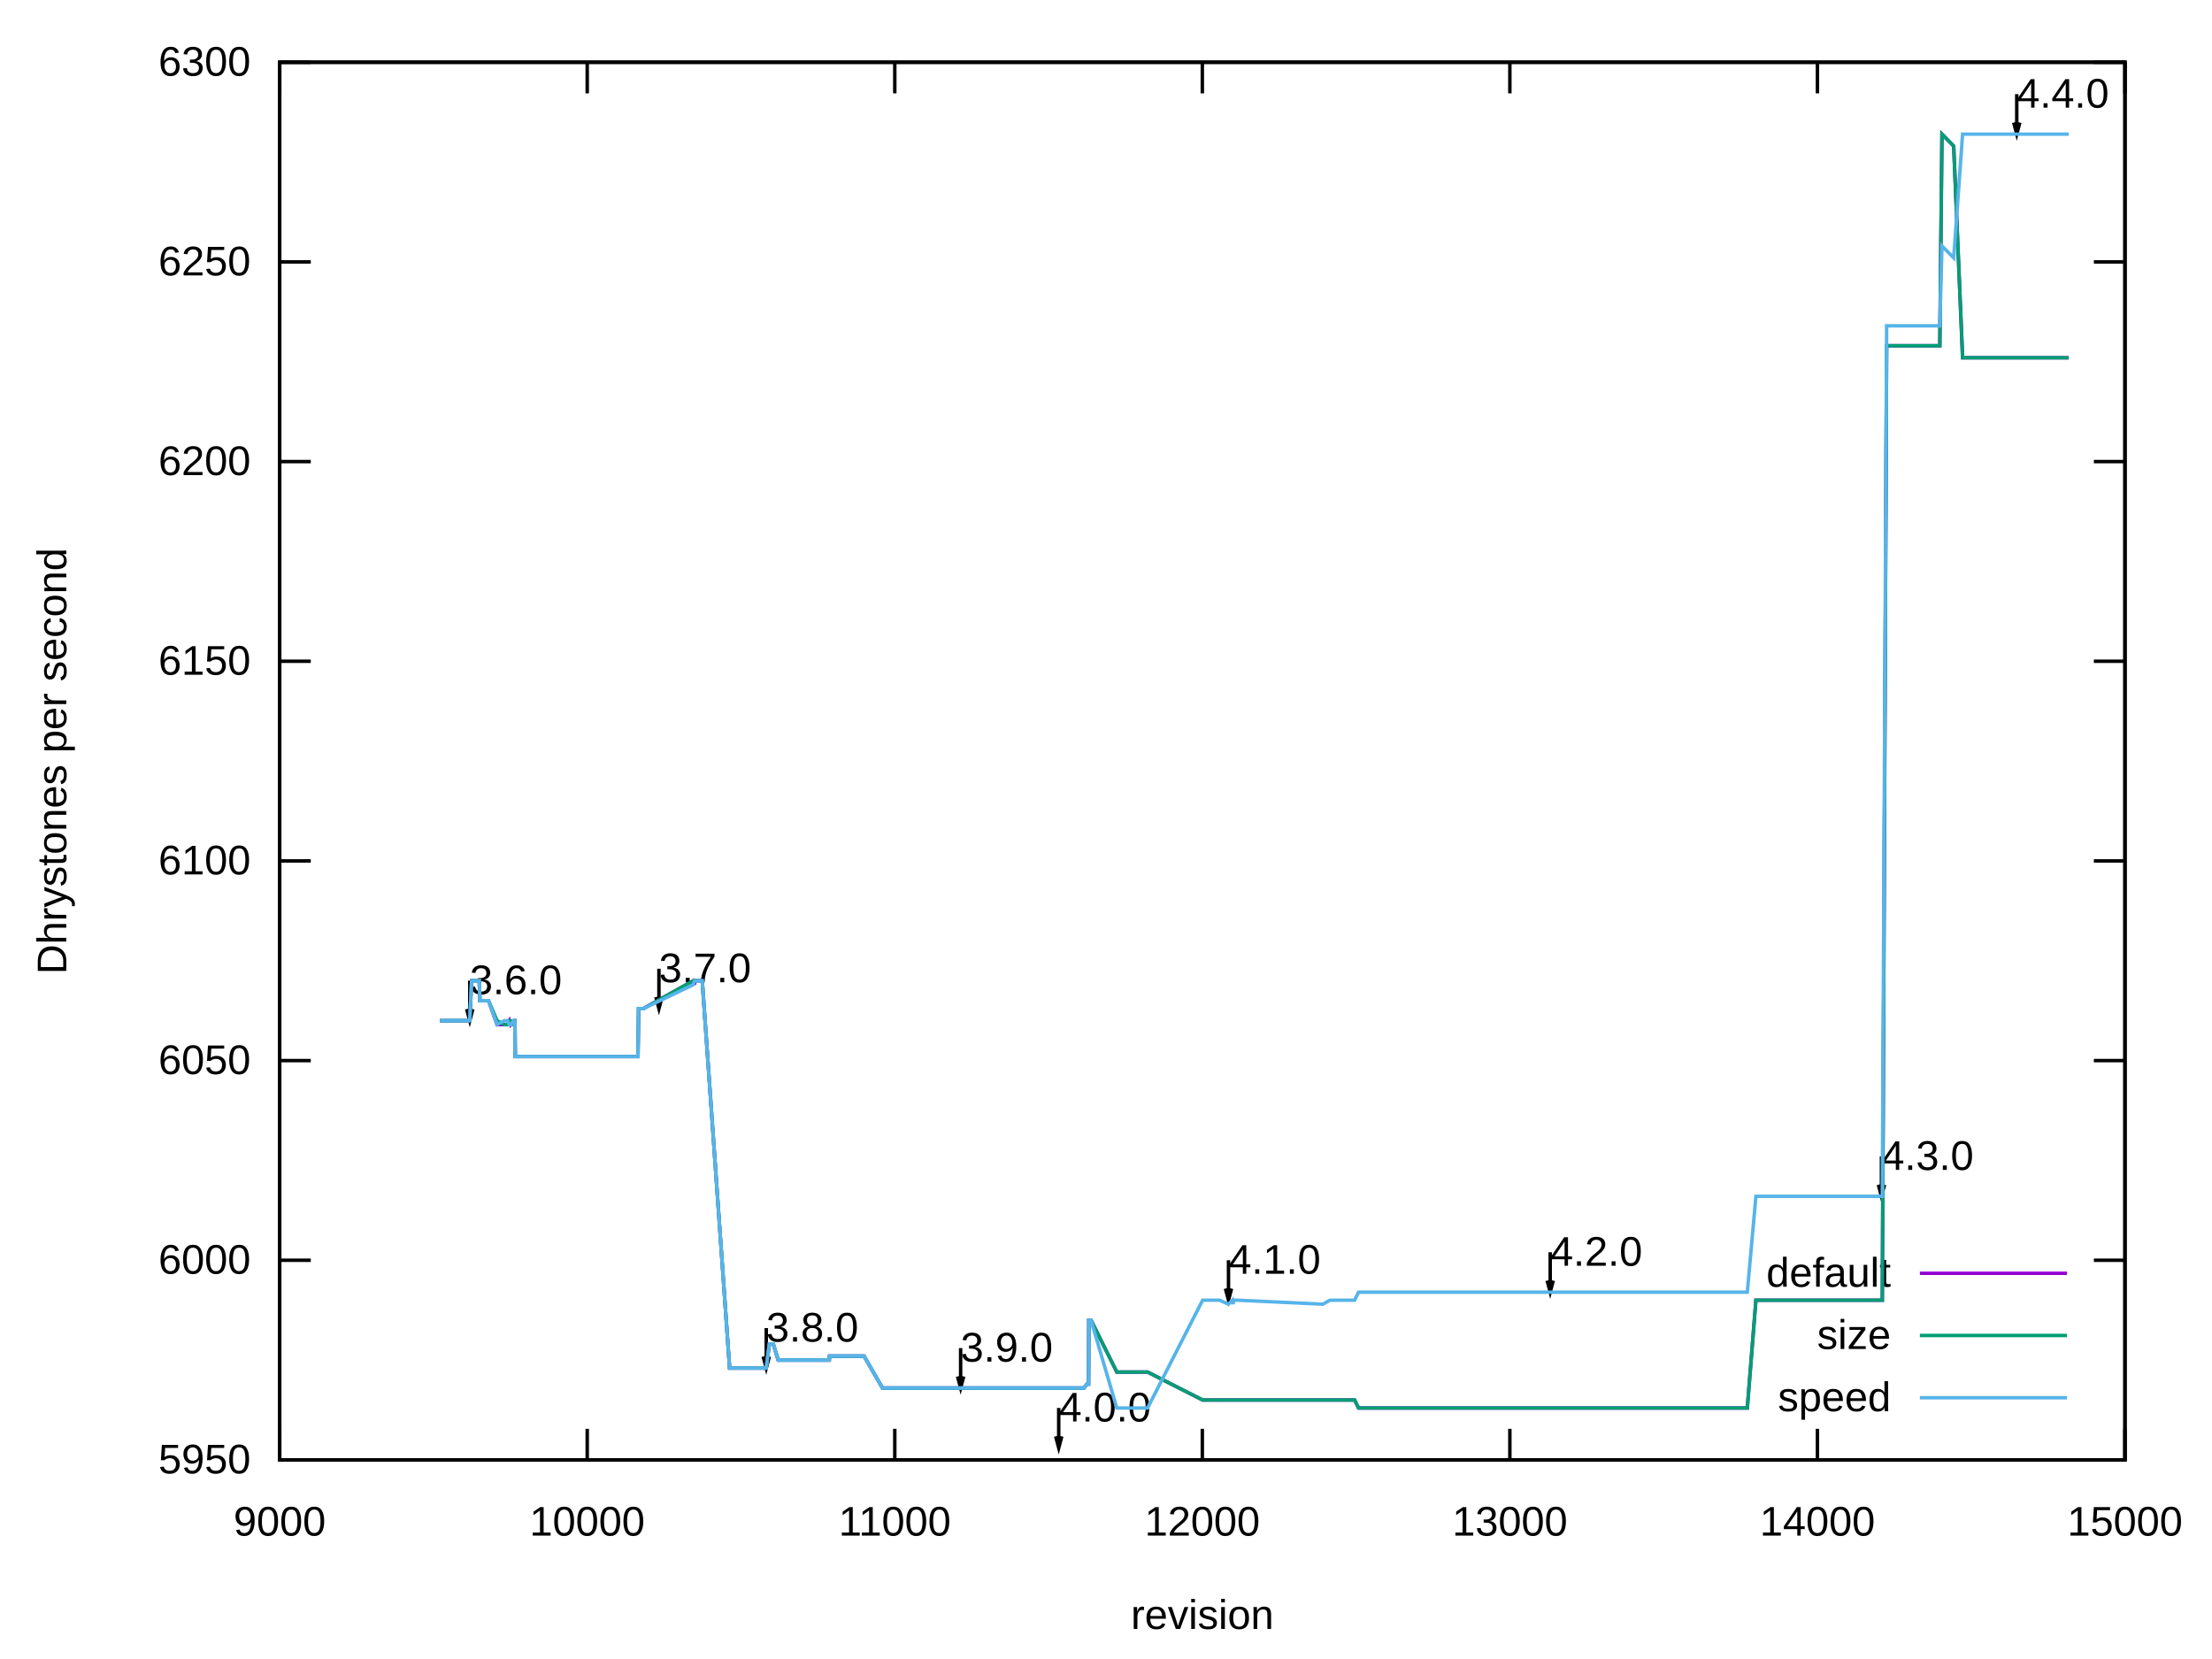
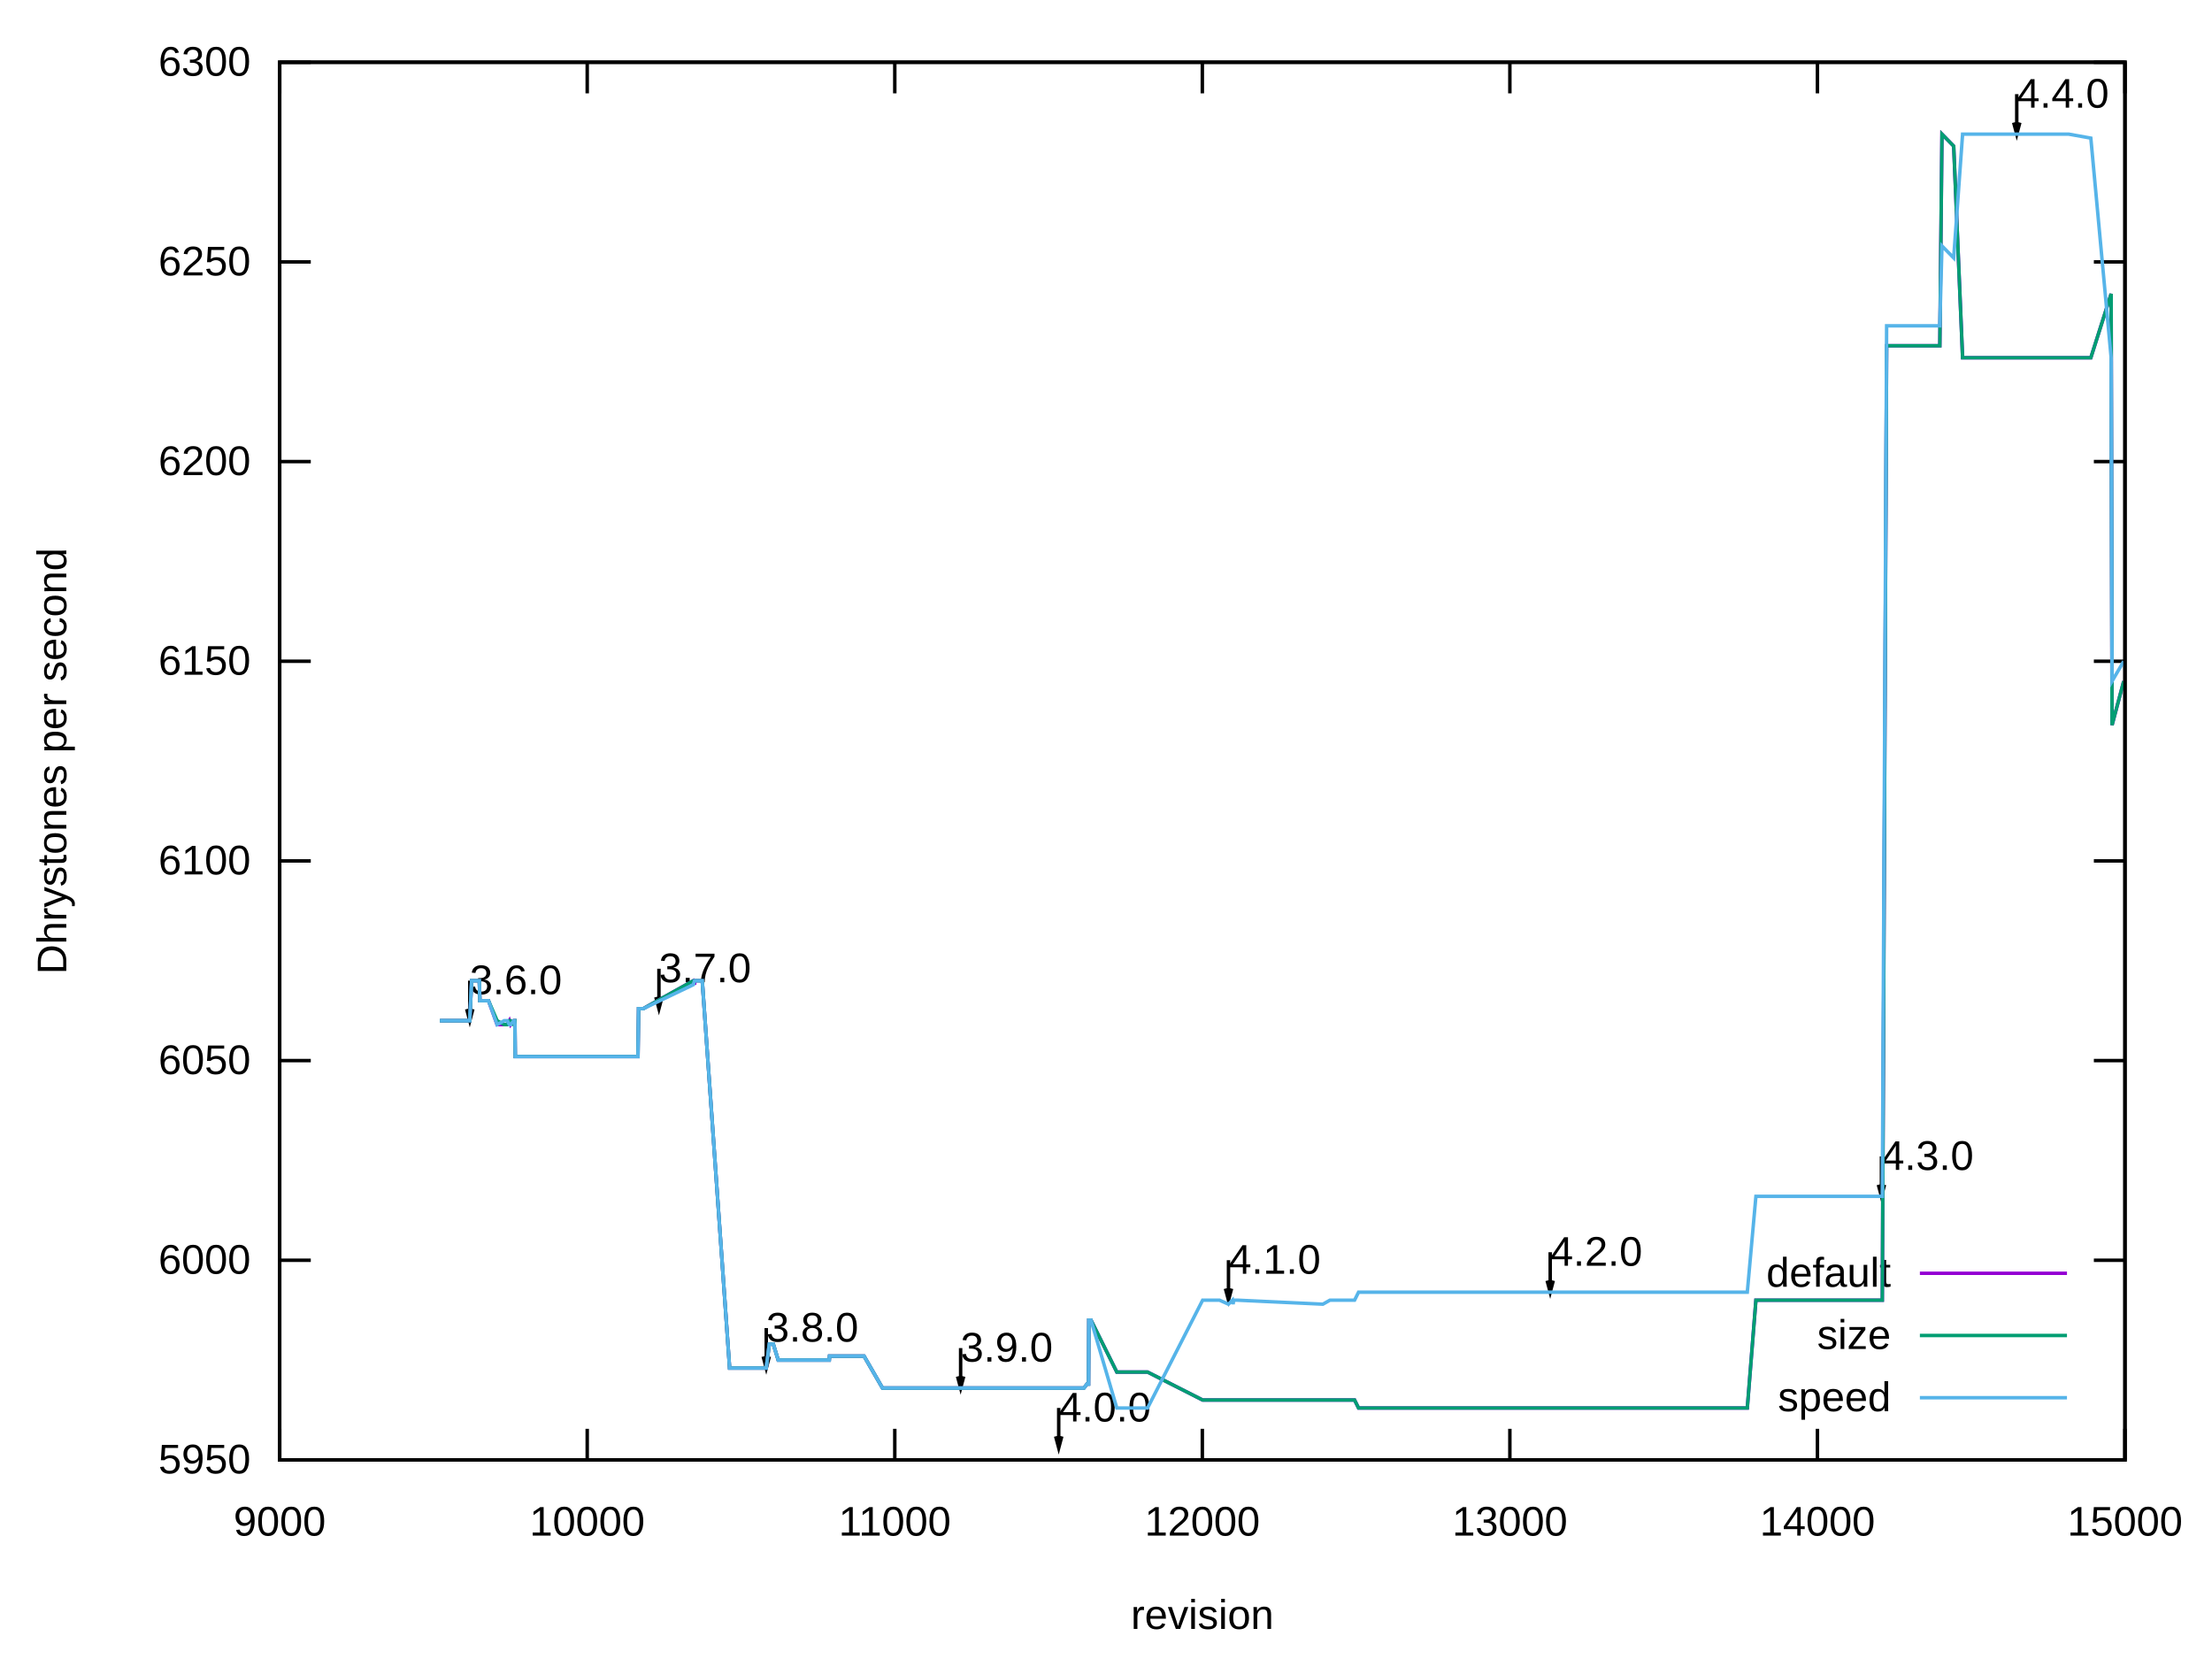
<svg xmlns="http://www.w3.org/2000/svg" xmlns:xlink="http://www.w3.org/1999/xlink" width="640" height="480" viewBox="0 0 640 480">
  <g id="gnuplot_canvas">
    <rect x="0" y="0" width="640" height="480" fill="none" />
    <defs>
      <circle id="gpDot" r="0.5" stroke-width="0.5" stroke="currentColor" />
      <path id="gpPt0" stroke-width="0.222" stroke="currentColor" d="M-1,0 h2 M0,-1 v2" />
      <path id="gpPt1" stroke-width="0.222" stroke="currentColor" d="M-1,-1 L1,1 M1,-1 L-1,1" />
      <path id="gpPt2" stroke-width="0.222" stroke="currentColor" d="M-1,0 L1,0 M0,-1 L0,1 M-1,-1 L1,1 M-1,1 L1,-1" />
      <rect id="gpPt3" stroke-width="0.222" stroke="currentColor" x="-1" y="-1" width="2" height="2" />
      <rect id="gpPt4" stroke-width="0.222" stroke="currentColor" fill="currentColor" x="-1" y="-1" width="2" height="2" />
      <circle id="gpPt5" stroke-width="0.222" stroke="currentColor" cx="0" cy="0" r="1" />
      <use xlink:href="#gpPt5" id="gpPt6" fill="currentColor" stroke="none" />
      <path id="gpPt7" stroke-width="0.222" stroke="currentColor" d="M0,-1.33 L-1.33,0.67 L1.33,0.67 z" />
      <use xlink:href="#gpPt7" id="gpPt8" fill="currentColor" stroke="none" />
      <use xlink:href="#gpPt7" id="gpPt9" stroke="currentColor" transform="rotate(180)" />
      <use xlink:href="#gpPt9" id="gpPt10" fill="currentColor" stroke="none" />
      <use xlink:href="#gpPt3" id="gpPt11" stroke="currentColor" transform="rotate(45)" />
      <use xlink:href="#gpPt11" id="gpPt12" fill="currentColor" stroke="none" />
      <path id="gpPt13" stroke-width="0.222" stroke="currentColor" d="M0,1.330 L1.265,0.411 L0.782,-1.067 L-0.782,-1.076 L-1.265,0.411 z" />
      <use xlink:href="#gpPt13" id="gpPt14" fill="currentColor" stroke="none" />
      <filter id="textbox" filterUnits="objectBoundingBox" x="0" y="0" height="1" width="1">
        <feFlood flood-color="white" flood-opacity="1" result="bgnd" />
        <feComposite in="SourceGraphic" in2="bgnd" operator="atop" />
      </filter>
      <filter id="greybox" filterUnits="objectBoundingBox" x="0" y="0" height="1" width="1">
        <feFlood flood-color="lightgrey" flood-opacity="1" result="grey" />
        <feComposite in="SourceGraphic" in2="grey" operator="atop" />
      </filter>
    </defs>
    <g fill="none" color="white" stroke="currentColor" stroke-width="1.00" stroke-linecap="butt" stroke-linejoin="miter">
</g>
    <g fill="none" color="black" stroke="currentColor" stroke-width="1.00" stroke-linecap="butt" stroke-linejoin="miter">
      <path stroke="black" d="M80.92,422.40 L89.92,422.40 M614.82,422.40 L605.82,422.40  " />
      <g transform="translate(72.53,426.30)" stroke="none" fill="black" font-family="Arial" font-size="12.00" text-anchor="end">
        <text>
          <tspan font-family="Arial"> 5950</tspan>
        </text>
      </g>
    </g>
    <g fill="none" color="black" stroke="currentColor" stroke-width="1.00" stroke-linecap="butt" stroke-linejoin="miter">
      <path stroke="black" d="M80.92,364.63 L89.92,364.63 M614.82,364.63 L605.82,364.63  " />
      <g transform="translate(72.53,368.53)" stroke="none" fill="black" font-family="Arial" font-size="12.00" text-anchor="end">
        <text>
          <tspan font-family="Arial"> 6000</tspan>
        </text>
      </g>
    </g>
    <g fill="none" color="black" stroke="currentColor" stroke-width="1.00" stroke-linecap="butt" stroke-linejoin="miter">
      <path stroke="black" d="M80.92,306.86 L89.92,306.86 M614.82,306.86 L605.82,306.86  " />
      <g transform="translate(72.53,310.76)" stroke="none" fill="black" font-family="Arial" font-size="12.00" text-anchor="end">
        <text>
          <tspan font-family="Arial"> 6050</tspan>
        </text>
      </g>
    </g>
    <g fill="none" color="black" stroke="currentColor" stroke-width="1.00" stroke-linecap="butt" stroke-linejoin="miter">
      <path stroke="black" d="M80.92,249.09 L89.92,249.09 M614.82,249.09 L605.82,249.09  " />
      <g transform="translate(72.53,252.99)" stroke="none" fill="black" font-family="Arial" font-size="12.00" text-anchor="end">
        <text>
          <tspan font-family="Arial"> 6100</tspan>
        </text>
      </g>
    </g>
    <g fill="none" color="black" stroke="currentColor" stroke-width="1.00" stroke-linecap="butt" stroke-linejoin="miter">
      <path stroke="black" d="M80.92,191.32 L89.92,191.32 M614.82,191.32 L605.82,191.32  " />
      <g transform="translate(72.53,195.22)" stroke="none" fill="black" font-family="Arial" font-size="12.00" text-anchor="end">
        <text>
          <tspan font-family="Arial"> 6150</tspan>
        </text>
      </g>
    </g>
    <g fill="none" color="black" stroke="currentColor" stroke-width="1.00" stroke-linecap="butt" stroke-linejoin="miter">
      <path stroke="black" d="M80.92,133.55 L89.92,133.55 M614.82,133.55 L605.82,133.55  " />
      <g transform="translate(72.53,137.45)" stroke="none" fill="black" font-family="Arial" font-size="12.00" text-anchor="end">
        <text>
          <tspan font-family="Arial"> 6200</tspan>
        </text>
      </g>
    </g>
    <g fill="none" color="black" stroke="currentColor" stroke-width="1.00" stroke-linecap="butt" stroke-linejoin="miter">
      <path stroke="black" d="M80.92,75.78 L89.92,75.78 M614.82,75.78 L605.82,75.78  " />
      <g transform="translate(72.53,79.68)" stroke="none" fill="black" font-family="Arial" font-size="12.00" text-anchor="end">
        <text>
          <tspan font-family="Arial"> 6250</tspan>
        </text>
      </g>
    </g>
    <g fill="none" color="black" stroke="currentColor" stroke-width="1.00" stroke-linecap="butt" stroke-linejoin="miter">
      <path stroke="black" d="M80.92,18.01 L89.92,18.01 M614.82,18.01 L605.82,18.01  " />
      <g transform="translate(72.53,21.91)" stroke="none" fill="black" font-family="Arial" font-size="12.00" text-anchor="end">
        <text>
          <tspan font-family="Arial"> 6300</tspan>
        </text>
      </g>
    </g>
    <g fill="none" color="black" stroke="currentColor" stroke-width="1.00" stroke-linecap="butt" stroke-linejoin="miter">
      <path stroke="black" d="M80.92,422.40 L80.92,413.40 M80.92,18.01 L80.92,27.01  " />
      <g transform="translate(80.92,444.30)" stroke="none" fill="black" font-family="Arial" font-size="12.00" text-anchor="middle">
        <text>
          <tspan font-family="Arial"> 9000</tspan>
        </text>
      </g>
    </g>
    <g fill="none" color="black" stroke="currentColor" stroke-width="1.00" stroke-linecap="butt" stroke-linejoin="miter">
      <path stroke="black" d="M169.90,422.40 L169.90,413.40 M169.90,18.01 L169.90,27.01  " />
      <g transform="translate(169.90,444.30)" stroke="none" fill="black" font-family="Arial" font-size="12.00" text-anchor="middle">
        <text>
          <tspan font-family="Arial"> 10000</tspan>
        </text>
      </g>
    </g>
    <g fill="none" color="black" stroke="currentColor" stroke-width="1.00" stroke-linecap="butt" stroke-linejoin="miter">
      <path stroke="black" d="M258.89,422.40 L258.89,413.40 M258.89,18.01 L258.89,27.01  " />
      <g transform="translate(258.89,444.30)" stroke="none" fill="black" font-family="Arial" font-size="12.00" text-anchor="middle">
        <text>
          <tspan font-family="Arial"> 11000</tspan>
        </text>
      </g>
    </g>
    <g fill="none" color="black" stroke="currentColor" stroke-width="1.00" stroke-linecap="butt" stroke-linejoin="miter">
      <path stroke="black" d="M347.87,422.40 L347.87,413.40 M347.87,18.01 L347.87,27.01  " />
      <g transform="translate(347.87,444.30)" stroke="none" fill="black" font-family="Arial" font-size="12.00" text-anchor="middle">
        <text>
          <tspan font-family="Arial"> 12000</tspan>
        </text>
      </g>
    </g>
    <g fill="none" color="black" stroke="currentColor" stroke-width="1.00" stroke-linecap="butt" stroke-linejoin="miter">
      <path stroke="black" d="M436.85,422.40 L436.85,413.40 M436.85,18.01 L436.85,27.01  " />
      <g transform="translate(436.85,444.30)" stroke="none" fill="black" font-family="Arial" font-size="12.00" text-anchor="middle">
        <text>
          <tspan font-family="Arial"> 13000</tspan>
        </text>
      </g>
    </g>
    <g fill="none" color="black" stroke="currentColor" stroke-width="1.00" stroke-linecap="butt" stroke-linejoin="miter">
      <path stroke="black" d="M525.84,422.40 L525.84,413.40 M525.84,18.01 L525.84,27.01  " />
      <g transform="translate(525.84,444.30)" stroke="none" fill="black" font-family="Arial" font-size="12.00" text-anchor="middle">
        <text>
          <tspan font-family="Arial"> 14000</tspan>
        </text>
      </g>
    </g>
    <g fill="none" color="black" stroke="currentColor" stroke-width="1.00" stroke-linecap="butt" stroke-linejoin="miter">
      <path stroke="black" d="M614.82,422.40 L614.82,413.40 M614.82,18.01 L614.82,27.01  " />
      <g transform="translate(614.82,444.30)" stroke="none" fill="black" font-family="Arial" font-size="12.00" text-anchor="middle">
        <text>
          <tspan font-family="Arial"> 15000</tspan>
        </text>
      </g>
    </g>
    <g fill="none" color="black" stroke="currentColor" stroke-width="1.00" stroke-linecap="butt" stroke-linejoin="miter">
</g>
    <g fill="none" color="black" stroke="currentColor" stroke-width="1.00" stroke-linecap="butt" stroke-linejoin="miter">
      <path stroke="black" d="M80.92,18.01 L80.92,422.40 L614.82,422.40 L614.82,18.01 L80.92,18.01 Z  " />
      <g transform="translate(135.91,287.65)" stroke="none" fill="black" font-family="Arial" font-size="12.00" text-anchor="start">
        <text>
          <tspan font-family="Arial">3.6.0</tspan>
        </text>
      </g>
      <g transform="translate(190.64,284.19)" stroke="none" fill="black" font-family="Arial" font-size="12.00" text-anchor="start">
        <text>
          <tspan font-family="Arial">3.7.0</tspan>
        </text>
      </g>
      <g transform="translate(221.69,388.17)" stroke="none" fill="black" font-family="Arial" font-size="12.00" text-anchor="start">
        <text>
          <tspan font-family="Arial">3.8.0</tspan>
        </text>
      </g>
      <g transform="translate(277.93,393.95)" stroke="none" fill="black" font-family="Arial" font-size="12.00" text-anchor="start">
        <text>
          <tspan font-family="Arial">3.9.0</tspan>
        </text>
      </g>
      <g transform="translate(306.31,411.28)" stroke="none" fill="black" font-family="Arial" font-size="12.00" text-anchor="start">
        <text>
          <tspan font-family="Arial">4.0.0</tspan>
        </text>
      </g>
      <g transform="translate(355.43,368.53)" stroke="none" fill="black" font-family="Arial" font-size="12.00" text-anchor="start">
        <text>
          <tspan font-family="Arial">4.1.0</tspan>
        </text>
      </g>
      <g transform="translate(448.51,366.22)" stroke="none" fill="black" font-family="Arial" font-size="12.00" text-anchor="start">
        <text>
          <tspan font-family="Arial">4.2.0</tspan>
        </text>
      </g>
      <g transform="translate(544.35,338.49)" stroke="none" fill="black" font-family="Arial" font-size="12.00" text-anchor="start">
        <text>
          <tspan font-family="Arial">4.3.0</tspan>
        </text>
      </g>
      <g transform="translate(583.50,31.15)" stroke="none" fill="black" font-family="Arial" font-size="12.00" text-anchor="start">
        <text>
          <tspan font-family="Arial">4.4.0</tspan>
        </text>
      </g>
    </g>
    <g fill="none" color="black" stroke="currentColor" stroke-width="1.00" stroke-linecap="butt" stroke-linejoin="miter">
      <path stroke="black" d="M135.03,291.96 L135.92,295.30 L136.81,291.96 M135.92,283.74 L135.92,295.30  " />
    </g>
    <g fill="none" color="black" stroke="currentColor" stroke-width="1.00" stroke-linecap="butt" stroke-linejoin="miter">
      <path stroke="black" d="M189.76,288.49 L190.65,291.83 L191.54,288.49 M190.65,280.28 L190.65,291.83  " />
    </g>
    <g fill="none" color="black" stroke="currentColor" stroke-width="1.00" stroke-linecap="butt" stroke-linejoin="miter">
      <path stroke="black" d="M220.81,392.48 L221.70,395.82 L222.59,392.48 M221.70,384.26 L221.70,395.82  " />
    </g>
    <g fill="none" color="black" stroke="currentColor" stroke-width="1.00" stroke-linecap="butt" stroke-linejoin="miter">
      <path stroke="black" d="M277.05,398.25 L277.94,401.59 L278.83,398.25 M277.94,390.04 L277.94,401.59  " />
    </g>
    <g fill="none" color="black" stroke="currentColor" stroke-width="1.00" stroke-linecap="butt" stroke-linejoin="miter">
      <path stroke="black" d="M305.43,415.58 L306.32,418.92 L307.21,415.58 M306.32,407.37 L306.32,418.92  " />
    </g>
    <g fill="none" color="black" stroke="currentColor" stroke-width="1.00" stroke-linecap="butt" stroke-linejoin="miter">
      <path stroke="black" d="M354.55,372.83 L355.44,376.17 L356.33,372.83 M355.44,364.62 L355.44,376.17  " />
    </g>
    <g fill="none" color="black" stroke="currentColor" stroke-width="1.00" stroke-linecap="butt" stroke-linejoin="miter">
      <path stroke="black" d="M447.63,370.52 L448.52,373.86 L449.41,370.52 M448.52,362.31 L448.52,373.86  " />
    </g>
    <g fill="none" color="black" stroke="currentColor" stroke-width="1.00" stroke-linecap="butt" stroke-linejoin="miter">
      <path stroke="black" d="M543.47,342.79 L544.36,346.13 L545.25,342.79 M544.36,334.58 L544.36,346.13  " />
    </g>
    <g fill="none" color="black" stroke="currentColor" stroke-width="1.00" stroke-linecap="butt" stroke-linejoin="miter">
      <path stroke="black" d="M582.62,35.46 L583.51,38.80 L584.40,35.46 M583.51,27.24 L583.51,38.80  " />
    </g>
    <g fill="none" color="black" stroke="currentColor" stroke-width="1.00" stroke-linecap="butt" stroke-linejoin="miter">
</g>
    <g id="gnuplot_plot_1">
      <g fill="none" color="black" stroke="currentColor" stroke-width="1.00" stroke-linecap="butt" stroke-linejoin="miter">
        <g transform="translate(547.09,372.30)" stroke="none" fill="black" font-family="Arial" font-size="12.00" text-anchor="end">
          <text>
            <tspan font-family="Arial">default</tspan>
          </text>
        </g>
      </g>
      <g fill="none" color="black" stroke="currentColor" stroke-width="1.00" stroke-linecap="butt" stroke-linejoin="miter">
-         <path stroke="rgb(148,   0, 211)" d="M555.48,368.40 L598.04,368.40 M127.28,295.31 L128.97,295.31 L129.86,295.31 L131.46,295.31 L132.62,295.31 L133.33,295.31   L133.95,295.31 L134.40,295.31 L134.49,295.31 L134.58,295.31 L134.67,295.31 L135.91,295.31 L136.45,283.75 L137.16,283.75   L137.42,283.75 L137.51,283.75 L137.60,283.75 L137.69,283.75 L137.87,283.75 L138.31,283.75 L138.40,283.75 L138.67,283.75   L138.85,289.53 L139.03,289.53 L139.12,289.53 L139.56,289.53 L139.83,289.53 L140.00,289.53 L140.09,289.53 L140.18,289.53   L141.34,289.53 L143.83,296.46 L145.88,296.46 L146.77,296.46 L147.39,295.31 L147.75,296.46 L148.64,295.31 L148.90,295.31   L148.99,295.31 L149.08,305.70 L149.17,305.70 L149.70,305.70 L150.68,305.70 L151.22,305.70 L151.31,305.70 L151.48,305.70   L151.84,305.70 L152.37,305.70 L152.73,305.70 L152.82,305.70 L153.44,305.70 L153.71,305.70 L153.80,305.70 L153.89,305.70   L154.78,305.70 L154.95,305.70 L155.31,305.70 L159.14,305.70 L165.37,305.70 L165.72,305.70 L165.90,305.70 L165.99,305.70   L166.43,305.70 L184.41,305.70 L184.59,305.70 L184.76,291.84 L185.39,291.84 L186.01,291.84 L186.10,291.84 L200.60,283.75   L200.96,284.91 L201.05,283.75 L202.47,283.75 L202.56,283.75 L203.18,283.75 L211.10,395.83 L213.95,395.83 L215.28,395.83   L217.95,395.83 L219.56,395.83 L221.69,395.83 L222.58,388.89 L223.38,388.89 L223.74,388.89 L225.16,393.51 L226.85,393.51   L227.30,393.51 L228.28,393.51 L228.63,393.51 L229.34,393.51 L238.87,393.51 L239.49,393.51 L239.84,393.51 L239.93,393.51   L240.02,392.36 L240.20,392.36 L241.09,392.36 L249.99,392.36 L255.33,401.60 L256.57,401.60 L266.63,401.60 L267.79,401.60   L272.23,401.60 L277.93,401.60 L282.02,401.60 L288.25,401.60 L288.70,401.60 L291.90,401.60 L297.59,401.60 L297.86,401.60   L298.66,401.60 L304.00,401.60 L304.18,401.60 L306.31,401.60 L311.03,401.60 L313.52,401.60 L313.61,401.60 L314.50,400.45   L314.95,400.45 L315.04,381.96 L315.57,381.96 L315.66,381.96 L323.13,396.98 L332.03,396.98 L347.96,405.07 L352.85,405.07   L355.43,405.07 L356.59,405.07 L356.77,405.07 L356.95,405.07 L357.30,405.07 L357.57,405.07 L358.01,405.07 L382.75,405.07   L384.80,405.07 L386.13,405.07 L387.91,405.07 L389.16,405.07 L391.29,405.07 L391.92,405.07 L393.07,407.38 L405.00,407.38   L407.76,407.38 L409.18,407.38 L409.45,407.38 L414.25,407.38 L417.63,407.38 L418.61,407.38 L421.46,407.38 L424.57,407.38   L425.73,407.38 L427.15,407.38 L427.96,407.38 L434.09,407.38 L448.51,407.38 L454.65,407.38 L463.55,407.38 L480.90,407.38   L498.16,407.38 L499.05,407.38 L499.94,407.38 L503.41,407.38 L505.55,407.38 L508.04,376.18 L516.94,376.18 L525.84,376.18   L542.21,376.18 L544.35,376.18 L544.61,376.18 L545.86,100.04 L546.75,100.04 L547.01,100.04 L547.73,100.04 L547.90,100.04   L548.35,100.04 L552.53,100.04 L556.62,100.04 L558.76,100.04 L561.25,100.04 L561.87,38.81 L565.26,42.27 L567.84,103.51   L571.22,103.51 L572.82,103.51 L583.50,103.51 L583.68,103.51 L589.01,103.51 L591.51,103.51 L598.54,103.51  " />
+         <path stroke="rgb(148,   0, 211)" d="M555.48,368.40 L598.04,368.40 M127.28,295.31 L128.97,295.31 L129.86,295.31 L131.46,295.31 L132.62,295.31 L133.33,295.31   L133.95,295.31 L134.40,295.31 L134.49,295.31 L134.58,295.31 L134.67,295.31 L135.91,295.31 L136.45,283.75 L137.16,283.75   L137.42,283.75 L137.51,283.75 L137.60,283.75 L137.69,283.75 L137.87,283.75 L138.31,283.75 L138.40,283.75 L138.67,283.75   L138.85,289.53 L139.03,289.53 L139.12,289.53 L139.56,289.53 L139.83,289.53 L140.00,289.53 L140.09,289.53 L140.18,289.53   L141.34,289.53 L143.83,296.46 L145.88,296.46 L146.77,296.46 L147.39,295.31 L147.75,296.46 L148.64,295.31 L148.90,295.31   L148.99,295.31 L149.08,305.70 L149.17,305.70 L149.70,305.70 L150.68,305.70 L151.22,305.70 L151.31,305.70 L151.48,305.70   L151.84,305.70 L152.37,305.70 L152.73,305.70 L152.82,305.70 L153.44,305.70 L153.71,305.70 L153.80,305.70 L153.89,305.70   L154.78,305.70 L154.95,305.70 L155.31,305.70 L159.14,305.70 L165.37,305.70 L165.72,305.70 L165.90,305.70 L165.99,305.70   L166.43,305.70 L184.41,305.70 L184.59,305.70 L184.76,291.84 L185.39,291.84 L186.01,291.84 L186.10,291.84 L200.60,283.75   L200.96,284.91 L201.05,283.75 L202.47,283.75 L202.56,283.75 L203.18,283.75 L211.10,395.83 L213.95,395.83 L215.28,395.83   L217.95,395.83 L219.56,395.83 L221.69,395.83 L222.58,388.89 L223.38,388.89 L223.74,388.89 L225.16,393.51 L226.85,393.51   L227.30,393.51 L228.28,393.51 L228.63,393.51 L229.34,393.51 L238.87,393.51 L239.49,393.51 L239.84,393.51 L239.93,393.51   L240.02,392.36 L240.20,392.36 L241.09,392.36 L249.99,392.36 L255.33,401.60 L256.57,401.60 L266.63,401.60 L267.79,401.60   L272.23,401.60 L277.93,401.60 L282.02,401.60 L288.25,401.60 L288.70,401.60 L291.90,401.60 L297.59,401.60 L297.86,401.60   L298.66,401.60 L304.00,401.60 L304.18,401.60 L306.31,401.60 L311.03,401.60 L313.52,401.60 L313.61,401.60 L314.50,400.45   L314.95,400.45 L315.04,381.96 L315.57,381.96 L315.66,381.96 L323.13,396.98 L332.03,396.98 L347.96,405.07 L352.85,405.07   L355.43,405.07 L356.59,405.07 L356.77,405.07 L356.95,405.07 L357.30,405.07 L357.57,405.07 L358.01,405.07 L382.75,405.07   L384.80,405.07 L386.13,405.07 L387.91,405.07 L389.16,405.07 L391.29,405.07 L391.92,405.07 L393.07,407.38 L405.00,407.38   L407.76,407.38 L409.18,407.38 L409.45,407.38 L414.25,407.38 L417.63,407.38 L418.61,407.38 L421.46,407.38 L424.57,407.38   L425.73,407.38 L427.15,407.38 L427.96,407.38 L434.09,407.38 L448.51,407.38 L454.65,407.38 L463.55,407.38 L480.90,407.38   L498.16,407.38 L499.05,407.38 L499.94,407.38 L503.41,407.38 L505.55,407.38 L508.04,376.18 L516.94,376.18 L525.84,376.18   L542.21,376.18 L544.35,376.18 L544.61,376.18 L545.86,100.04 L546.75,100.04 L547.01,100.04 L547.73,100.04 L547.90,100.04   L548.35,100.04 L552.53,100.04 L556.62,100.04 L558.76,100.04 L561.25,100.04 L561.87,38.81 L565.26,42.27 L567.84,103.51   L571.22,103.51 L572.82,103.51 L583.50,103.51 L583.68,103.51 L589.01,103.51 L591.51,103.51 L598.54,103.51 L604.94,103.51   L610.82,85.02 L611.08,209.81 L614.46,197.10  " />
      </g>
    </g>
    <g id="gnuplot_plot_2">
      <g fill="none" color="black" stroke="currentColor" stroke-width="1.00" stroke-linecap="butt" stroke-linejoin="miter">
        <g transform="translate(547.09,390.30)" stroke="none" fill="black" font-family="Arial" font-size="12.00" text-anchor="end">
          <text>
            <tspan font-family="Arial">size</tspan>
          </text>
        </g>
      </g>
      <g fill="none" color="black" stroke="currentColor" stroke-width="1.00" stroke-linecap="butt" stroke-linejoin="miter">
-         <path stroke="rgb(  0, 158, 115)" d="M555.48,386.40 L598.04,386.40 M127.28,295.31 L128.97,295.31 L129.86,295.31 L131.46,295.31 L132.62,295.31 L133.33,295.31   L133.95,295.31 L134.40,295.31 L134.49,295.31 L134.58,295.31 L134.67,295.31 L135.91,295.31 L136.45,283.75 L137.16,283.75   L137.42,283.75 L137.51,283.75 L137.60,283.75 L137.69,283.75 L137.87,283.75 L138.31,283.75 L138.40,283.75 L138.67,283.75   L138.85,289.53 L139.03,289.53 L139.12,289.53 L139.56,289.53 L139.83,289.53 L140.00,289.53 L140.09,289.53 L140.18,289.53   L141.34,289.53 L143.83,295.31 L145.88,296.46 L146.77,296.46 L147.39,295.31 L147.75,295.31 L148.64,296.46 L148.90,295.31   L148.99,295.31 L149.08,305.70 L149.17,305.70 L149.70,305.70 L150.68,305.70 L151.22,305.70 L151.31,305.70 L151.48,305.70   L151.84,305.70 L152.37,305.70 L152.73,305.70 L152.82,305.70 L153.44,305.70 L153.71,305.70 L153.80,305.70 L153.89,305.70   L154.78,305.70 L154.95,305.70 L155.31,305.70 L159.14,305.70 L165.37,305.70 L165.72,305.70 L165.90,305.70 L165.99,305.70   L166.43,305.70 L184.41,305.70 L184.59,305.70 L184.76,291.84 L185.39,291.84 L186.01,291.84 L186.10,291.84 L200.60,283.75   L200.96,283.75 L201.05,283.75 L202.47,283.75 L202.56,283.75 L203.18,283.75 L211.10,395.83 L213.95,395.83 L215.28,395.83   L217.95,395.83 L219.56,395.83 L221.69,395.83 L222.58,388.89 L223.38,388.89 L223.74,388.89 L225.16,393.51 L226.85,393.51   L227.30,393.51 L228.28,393.51 L228.63,393.51 L229.34,393.51 L238.87,393.51 L239.49,393.51 L239.84,393.51 L239.93,393.51   L240.02,392.36 L240.20,392.36 L241.09,392.36 L249.99,392.36 L255.33,401.60 L256.57,401.60 L266.63,401.60 L267.79,401.60   L272.23,401.60 L277.93,401.60 L282.02,401.60 L288.25,401.60 L288.70,401.60 L291.90,401.60 L297.59,401.60 L297.86,401.60   L298.66,401.60 L304.00,401.60 L304.18,401.60 L306.31,401.60 L311.03,401.60 L313.52,401.60 L313.61,401.60 L314.50,400.45   L314.95,400.45 L315.04,381.96 L315.57,381.96 L315.66,381.96 L323.13,396.98 L332.03,396.98 L347.96,405.07 L352.85,405.07   L355.43,405.07 L356.59,405.07 L356.77,405.07 L356.95,405.07 L357.30,405.07 L357.57,405.07 L358.01,405.07 L382.75,405.07   L384.80,405.07 L386.13,405.07 L387.91,405.07 L389.16,405.07 L391.29,405.07 L391.92,405.07 L393.07,407.38 L405.00,407.38   L407.76,407.38 L409.18,407.38 L409.45,407.38 L414.25,407.38 L417.63,407.38 L418.61,407.38 L421.46,407.38 L424.57,407.38   L425.73,407.38 L427.15,407.38 L427.96,407.38 L434.09,407.38 L448.51,407.38 L454.65,407.38 L463.55,407.38 L480.90,407.38   L498.16,407.38 L499.05,407.38 L499.94,407.38 L503.41,407.38 L505.55,407.38 L508.04,376.18 L516.94,376.18 L525.84,376.18   L542.21,376.18 L544.35,376.18 L544.61,376.18 L545.86,100.04 L546.75,100.04 L547.01,100.04 L547.73,100.04 L547.90,100.04   L548.35,100.04 L552.53,100.04 L556.62,100.04 L558.76,100.04 L561.25,100.04 L561.87,38.81 L565.26,42.27 L567.84,103.51   L571.22,103.51 L572.82,103.51 L583.50,103.51 L583.68,103.51 L589.01,103.51 L591.51,103.51 L598.54,103.51  " />
+         <path stroke="rgb(  0, 158, 115)" d="M555.48,386.40 L598.04,386.40 M127.28,295.31 L128.97,295.31 L129.86,295.31 L131.46,295.31 L132.62,295.31 L133.33,295.31   L133.95,295.31 L134.40,295.31 L134.49,295.31 L134.58,295.31 L134.67,295.31 L135.91,295.31 L136.45,283.75 L137.16,283.75   L137.42,283.75 L137.51,283.75 L137.60,283.75 L137.69,283.75 L137.87,283.75 L138.31,283.75 L138.40,283.75 L138.67,283.75   L138.85,289.53 L139.03,289.53 L139.12,289.53 L139.56,289.53 L139.83,289.53 L140.00,289.53 L140.09,289.53 L140.18,289.53   L141.34,289.53 L143.83,295.31 L145.88,296.46 L146.77,296.46 L147.39,295.31 L147.75,295.31 L148.64,296.46 L148.90,295.31   L148.99,295.31 L149.08,305.70 L149.17,305.70 L149.70,305.70 L150.68,305.70 L151.22,305.70 L151.31,305.70 L151.48,305.70   L151.84,305.70 L152.37,305.70 L152.73,305.70 L152.82,305.70 L153.44,305.70 L153.71,305.70 L153.80,305.70 L153.89,305.70   L154.78,305.70 L154.95,305.70 L155.31,305.70 L159.14,305.70 L165.37,305.70 L165.72,305.70 L165.90,305.70 L165.99,305.70   L166.43,305.70 L184.41,305.70 L184.59,305.70 L184.76,291.84 L185.39,291.84 L186.01,291.84 L186.10,291.84 L200.60,283.75   L200.96,283.75 L201.05,283.75 L202.47,283.75 L202.56,283.75 L203.18,283.75 L211.10,395.83 L213.95,395.83 L215.28,395.83   L217.95,395.83 L219.56,395.83 L221.69,395.83 L222.58,388.89 L223.38,388.89 L223.74,388.89 L225.16,393.51 L226.85,393.51   L227.30,393.51 L228.28,393.51 L228.63,393.51 L229.34,393.51 L238.87,393.51 L239.49,393.51 L239.84,393.51 L239.93,393.51   L240.02,392.36 L240.20,392.36 L241.09,392.36 L249.99,392.36 L255.33,401.60 L256.57,401.60 L266.63,401.60 L267.79,401.60   L272.23,401.60 L277.93,401.60 L282.02,401.60 L288.25,401.60 L288.70,401.60 L291.90,401.60 L297.59,401.60 L297.86,401.60   L298.66,401.60 L304.00,401.60 L304.18,401.60 L306.31,401.60 L311.03,401.60 L313.52,401.60 L313.61,401.60 L314.50,400.45   L314.95,400.45 L315.04,381.96 L315.57,381.96 L315.66,381.96 L323.13,396.98 L332.03,396.98 L347.96,405.07 L352.85,405.07   L355.43,405.07 L356.59,405.07 L356.77,405.07 L356.95,405.07 L357.30,405.07 L357.57,405.07 L358.01,405.07 L382.75,405.07   L384.80,405.07 L386.13,405.07 L387.91,405.07 L389.16,405.07 L391.29,405.07 L391.92,405.07 L393.07,407.38 L405.00,407.38   L407.76,407.38 L409.18,407.38 L409.45,407.38 L414.25,407.38 L417.63,407.38 L418.61,407.38 L421.46,407.38 L424.57,407.38   L425.73,407.38 L427.15,407.38 L427.96,407.38 L434.09,407.38 L448.51,407.38 L454.65,407.38 L463.55,407.38 L480.90,407.38   L498.16,407.38 L499.05,407.38 L499.94,407.38 L503.41,407.38 L505.55,407.38 L508.04,376.18 L516.94,376.18 L525.84,376.18   L542.21,376.18 L544.35,376.18 L544.61,376.18 L545.86,100.04 L546.75,100.04 L547.01,100.04 L547.73,100.04 L547.90,100.04   L548.35,100.04 L552.53,100.04 L556.62,100.04 L558.76,100.04 L561.25,100.04 L561.87,38.81 L565.26,42.27 L567.84,103.51   L571.22,103.51 L572.82,103.51 L583.50,103.51 L583.68,103.51 L589.01,103.51 L591.51,103.51 L598.54,103.51 L604.94,103.51   L610.82,85.02 L611.08,209.81 L614.46,197.10  " />
      </g>
    </g>
    <g id="gnuplot_plot_3">
      <g fill="none" color="black" stroke="currentColor" stroke-width="1.00" stroke-linecap="butt" stroke-linejoin="miter">
        <g transform="translate(547.09,408.30)" stroke="none" fill="black" font-family="Arial" font-size="12.00" text-anchor="end">
          <text>
            <tspan font-family="Arial">speed</tspan>
          </text>
        </g>
      </g>
      <g fill="none" color="black" stroke="currentColor" stroke-width="1.00" stroke-linecap="butt" stroke-linejoin="miter">
-         <path stroke="rgb( 86, 180, 233)" d="M555.48,404.40 L598.04,404.40 M127.28,295.31 L128.97,295.31 L129.86,295.31 L131.46,295.31 L132.62,295.31 L133.33,295.31   L133.95,295.31 L134.40,295.31 L134.49,295.31 L134.58,295.31 L134.67,295.31 L135.91,295.31 L136.45,283.75 L137.16,283.75   L137.42,283.75 L137.51,283.75 L137.60,283.75 L137.69,283.75 L137.87,283.75 L138.31,283.75 L138.40,283.75 L138.67,283.75   L138.85,289.53 L139.03,289.53 L139.12,289.53 L139.56,289.53 L139.83,289.53 L140.00,289.53 L140.09,289.53 L140.18,289.53   L141.34,289.53 L143.83,296.46 L145.88,295.31 L146.77,295.31 L147.39,296.46 L147.75,296.46 L148.64,295.31 L148.90,295.31   L148.99,296.46 L149.08,305.70 L149.17,305.70 L149.70,305.70 L150.68,305.70 L151.22,305.70 L151.31,305.70 L151.48,305.70   L151.84,305.70 L152.37,305.70 L152.73,305.70 L152.82,305.70 L153.44,305.70 L153.71,305.70 L153.80,305.70 L153.89,305.70   L154.78,305.70 L154.95,305.70 L155.31,305.70 L159.14,305.70 L165.37,305.70 L165.72,305.70 L165.90,305.70 L165.99,305.70   L166.43,305.70 L184.41,305.70 L184.59,305.70 L184.76,291.84 L185.39,291.84 L186.01,291.84 L186.10,291.84 L200.60,284.91   L200.96,283.75 L201.05,283.75 L202.47,283.75 L202.56,283.75 L203.18,283.75 L211.10,395.83 L213.95,395.83 L215.28,395.83   L217.95,395.83 L219.56,395.83 L221.69,395.83 L222.58,388.89 L223.38,388.89 L223.74,388.89 L225.16,393.51 L226.85,393.51   L227.30,393.51 L228.28,393.51 L228.63,393.51 L229.34,393.51 L238.87,393.51 L239.49,393.51 L239.84,393.51 L239.93,393.51   L240.02,392.36 L240.20,392.36 L241.09,392.36 L249.99,392.36 L255.33,401.60 L256.57,401.60 L266.63,401.60 L267.79,401.60   L272.23,401.60 L277.93,401.60 L282.02,401.60 L288.25,401.60 L288.70,401.60 L291.90,401.60 L297.59,401.60 L297.86,401.60   L298.66,401.60 L304.00,401.60 L304.18,401.60 L306.31,401.60 L311.03,401.60 L313.52,401.60 L313.61,401.60 L314.50,400.45   L314.95,400.45 L315.04,381.96 L315.57,381.96 L315.66,381.96 L323.13,407.38 L332.03,407.38 L347.96,376.18 L352.85,376.18   L355.43,377.34 L356.59,376.18 L356.77,377.34 L356.95,376.18 L357.30,376.18 L357.57,376.18 L358.01,376.18 L382.75,377.34   L384.80,376.18 L386.13,376.18 L387.91,376.18 L389.16,376.18 L391.29,376.18 L391.92,376.18 L393.07,373.87 L405.00,373.87   L407.76,373.87 L409.18,373.87 L409.45,373.87 L414.25,373.87 L417.63,373.87 L418.61,373.87 L421.46,373.87 L424.57,373.87   L425.73,373.87 L427.15,373.87 L427.96,373.87 L434.09,373.87 L448.51,373.87 L454.65,373.87 L463.55,373.87 L480.90,373.87   L498.16,373.87 L499.05,373.87 L499.94,373.87 L503.41,373.87 L505.55,373.87 L508.04,346.14 L516.94,346.14 L525.84,346.14   L542.21,346.14 L544.35,346.14 L544.61,346.14 L545.86,94.27 L546.75,94.27 L547.01,94.27 L547.73,94.27 L547.90,94.27   L548.35,94.27 L552.53,94.27 L556.62,94.27 L558.76,94.27 L561.25,94.27 L561.87,71.16 L565.26,74.62 L567.84,38.81   L571.22,38.81 L572.82,38.81 L583.50,38.81 L583.68,38.81 L589.01,38.81 L591.51,38.81 L598.54,38.81  " />
+         <path stroke="rgb( 86, 180, 233)" d="M555.48,404.40 L598.04,404.40 M127.28,295.31 L128.97,295.31 L129.86,295.31 L131.46,295.31 L132.62,295.31 L133.33,295.31   L133.95,295.31 L134.40,295.31 L134.49,295.31 L134.58,295.31 L134.67,295.31 L135.91,295.31 L136.45,283.75 L137.16,283.75   L137.42,283.75 L137.51,283.75 L137.60,283.75 L137.69,283.75 L137.87,283.75 L138.31,283.75 L138.40,283.75 L138.67,283.75   L138.85,289.53 L139.03,289.53 L139.12,289.53 L139.56,289.53 L139.83,289.53 L140.00,289.53 L140.09,289.53 L140.18,289.53   L141.34,289.53 L143.83,296.46 L145.88,295.31 L146.77,295.31 L147.39,296.46 L147.75,296.46 L148.64,295.31 L148.90,295.31   L148.99,296.46 L149.08,305.70 L149.17,305.70 L149.70,305.70 L150.68,305.70 L151.22,305.70 L151.31,305.70 L151.48,305.70   L151.84,305.70 L152.37,305.70 L152.73,305.70 L152.82,305.70 L153.44,305.70 L153.71,305.70 L153.80,305.70 L153.89,305.70   L154.78,305.70 L154.95,305.70 L155.31,305.70 L159.14,305.70 L165.37,305.70 L165.72,305.70 L165.90,305.70 L165.99,305.70   L166.43,305.70 L184.41,305.70 L184.59,305.70 L184.76,291.84 L185.39,291.84 L186.01,291.84 L186.10,291.84 L200.60,284.91   L200.96,283.75 L201.05,283.75 L202.47,283.75 L202.56,283.75 L203.18,283.75 L211.10,395.83 L213.95,395.83 L215.28,395.83   L217.95,395.83 L219.56,395.83 L221.69,395.83 L222.58,388.89 L223.38,388.89 L223.74,388.89 L225.16,393.51 L226.85,393.51   L227.30,393.51 L228.28,393.51 L228.63,393.51 L229.34,393.51 L238.87,393.51 L239.49,393.51 L239.84,393.51 L239.93,393.51   L240.02,392.36 L240.20,392.36 L241.09,392.36 L249.99,392.36 L255.33,401.60 L256.57,401.60 L266.63,401.60 L267.79,401.60   L272.23,401.60 L277.93,401.60 L282.02,401.60 L288.25,401.60 L288.70,401.60 L291.90,401.60 L297.59,401.60 L297.86,401.60   L298.66,401.60 L304.00,401.60 L304.18,401.60 L306.31,401.60 L311.03,401.60 L313.52,401.60 L313.61,401.60 L314.50,400.45   L314.95,400.45 L315.04,381.96 L315.57,381.96 L315.66,381.96 L323.13,407.38 L332.03,407.38 L347.96,376.18 L352.85,376.18   L355.43,377.34 L356.59,376.18 L356.77,377.34 L356.95,376.18 L357.30,376.18 L357.57,376.18 L358.01,376.18 L382.75,377.34   L384.80,376.18 L386.13,376.18 L387.91,376.18 L389.16,376.18 L391.29,376.18 L391.92,376.18 L393.07,373.87 L405.00,373.87   L407.76,373.87 L409.18,373.87 L409.45,373.87 L414.25,373.87 L417.63,373.87 L418.61,373.87 L421.46,373.87 L424.57,373.87   L425.73,373.87 L427.15,373.87 L427.96,373.87 L434.09,373.87 L448.51,373.87 L454.65,373.87 L463.55,373.87 L480.90,373.87   L498.16,373.87 L499.05,373.87 L499.94,373.87 L503.41,373.87 L505.55,373.87 L508.04,346.14 L516.94,346.14 L525.84,346.14   L542.21,346.14 L544.35,346.14 L544.61,346.14 L545.86,94.27 L546.75,94.27 L547.01,94.27 L547.73,94.27 L547.90,94.27   L548.35,94.27 L552.53,94.27 L556.62,94.27 L558.76,94.27 L561.25,94.27 L561.87,71.16 L565.26,74.62 L567.84,38.81   L571.22,38.81 L572.82,38.81 L583.50,38.81 L583.68,38.81 L589.01,38.81 L591.51,38.81 L598.54,38.81 L604.94,39.96   L610.82,103.51 L611.08,197.10 L614.46,191.32  " />
      </g>
    </g>
    <g fill="none" color="white" stroke="rgb( 86, 180, 233)" stroke-width="2.00" stroke-linecap="butt" stroke-linejoin="miter">
</g>
    <g fill="none" color="black" stroke="currentColor" stroke-width="2.00" stroke-linecap="butt" stroke-linejoin="miter">
</g>
    <g fill="none" color="black" stroke="black" stroke-width="1.00" stroke-linecap="butt" stroke-linejoin="miter">
</g>
    <g fill="none" color="black" stroke="currentColor" stroke-width="1.00" stroke-linecap="butt" stroke-linejoin="miter">
      <path stroke="black" d="M80.92,18.01 L80.92,422.40 L614.82,422.40 L614.82,18.01 L80.92,18.01 Z  " />
      <g transform="translate(19.18,220.21) rotate(270.00)" stroke="none" fill="black" font-family="Arial" font-size="12.00" text-anchor="middle">
        <text>
          <tspan font-family="Arial">Dhrystones per second</tspan>
        </text>
      </g>
    </g>
    <g fill="none" color="black" stroke="currentColor" stroke-width="1.00" stroke-linecap="butt" stroke-linejoin="miter">
      <g transform="translate(347.87,471.30)" stroke="none" fill="black" font-family="Arial" font-size="12.00" text-anchor="middle">
        <text>
          <tspan font-family="Arial">revision</tspan>
        </text>
      </g>
    </g>
    <g fill="none" color="black" stroke="currentColor" stroke-width="1.00" stroke-linecap="butt" stroke-linejoin="miter">
</g>
    <g fill="none" color="black" stroke="currentColor" stroke-width="1.00" stroke-linecap="butt" stroke-linejoin="miter">
</g>
  </g>
</svg>
